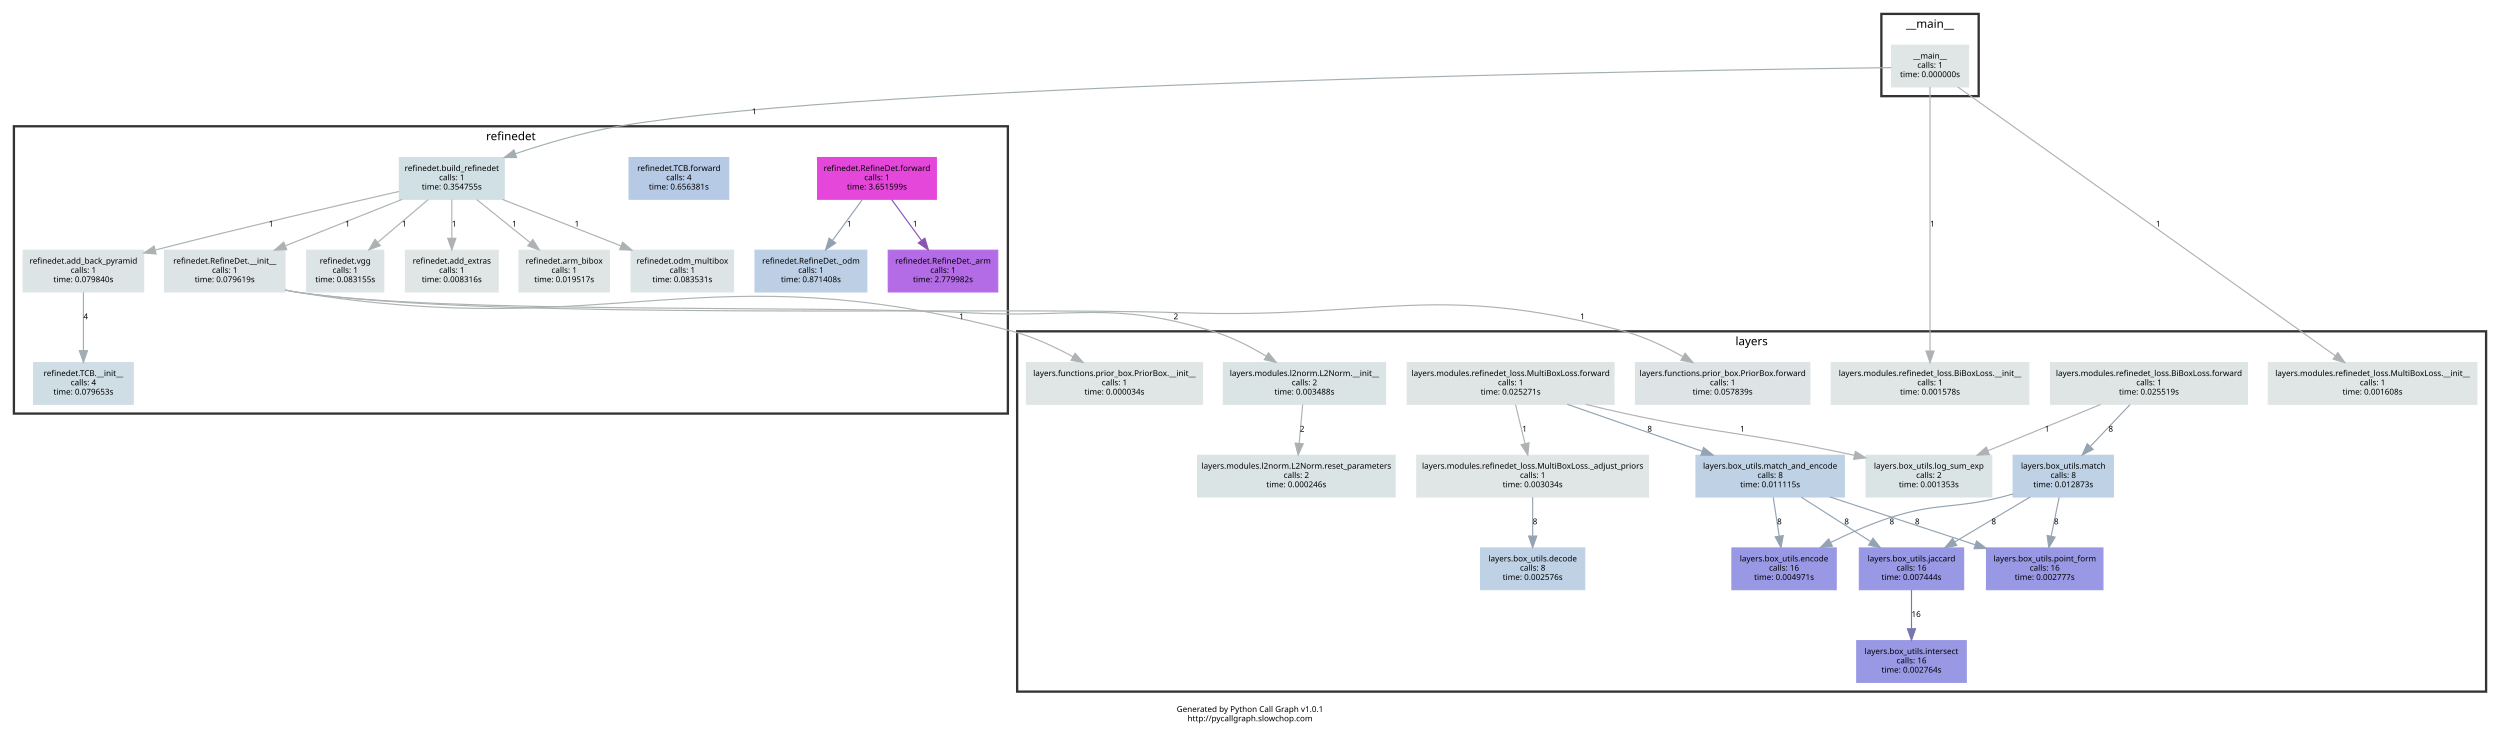
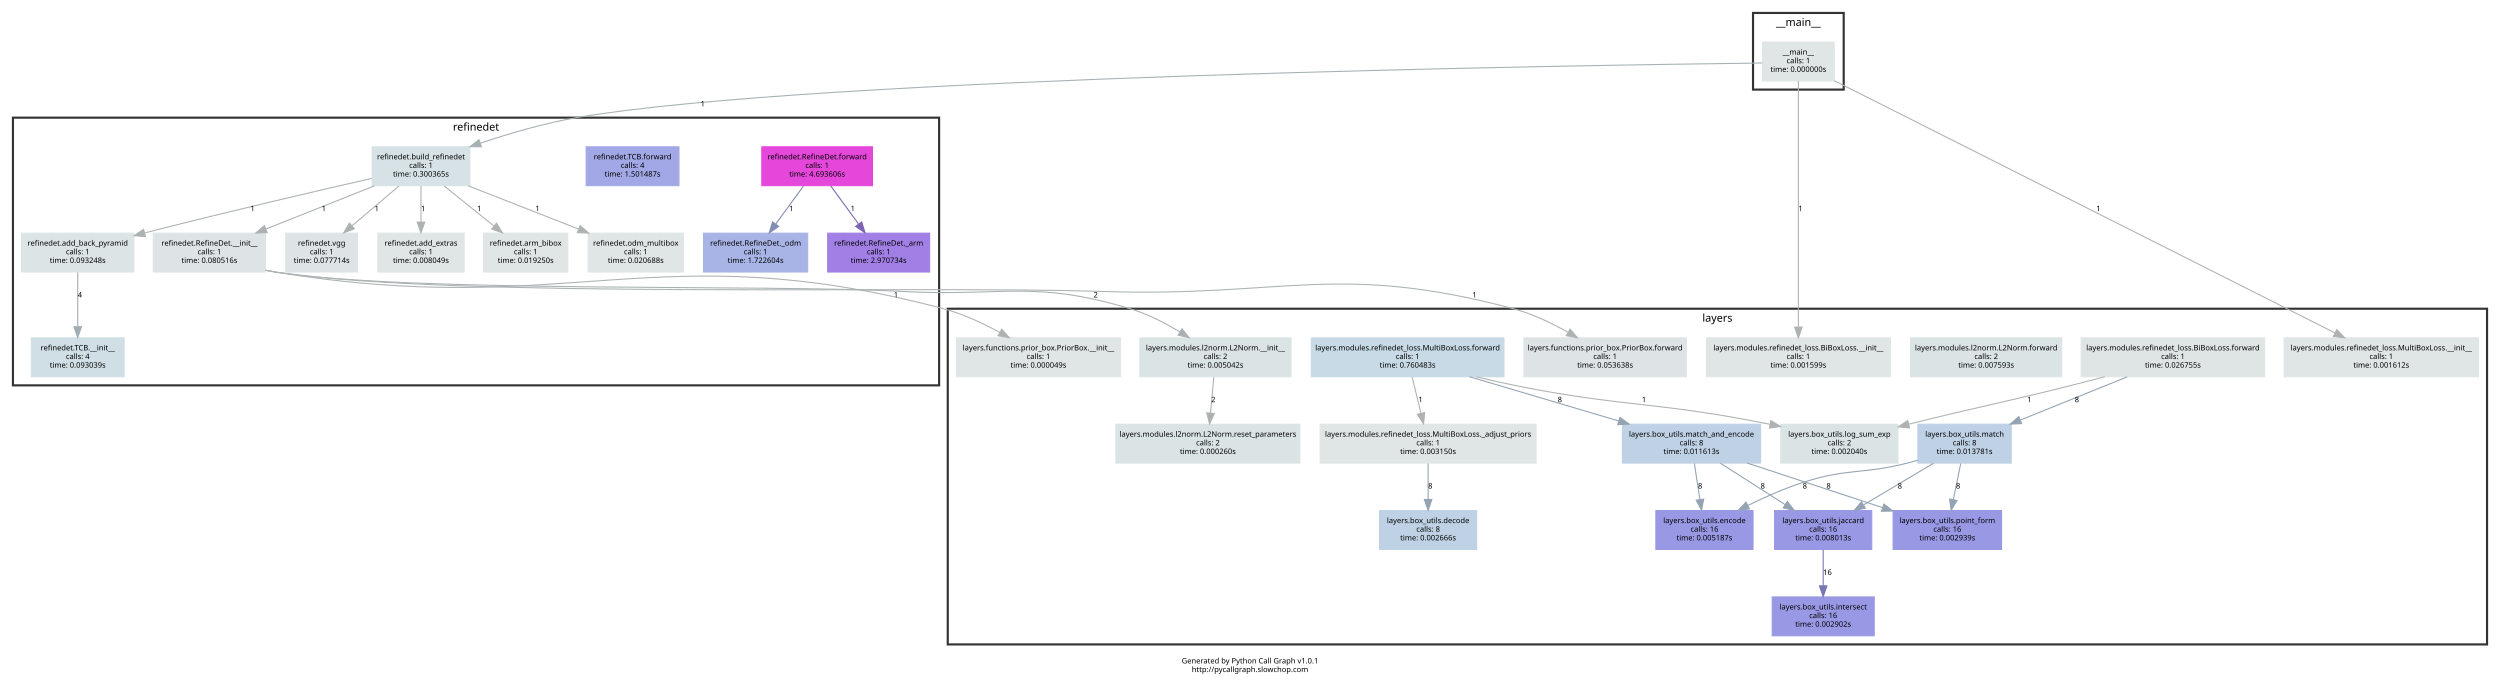
- <svg xmlns="http://www.w3.org/2000/svg" width="2158pt" height="633pt" viewBox="0.00 0.00 2158.00 633.00">
+ <svg xmlns="http://www.w3.org/2000/svg" width="2316pt" height="633pt" viewBox="0.00 0.00 2316.00 633.00">
  <g id="graph0" class="graph" transform="scale(1 1) rotate(0) translate(4 629)">
-     <polygon fill="white" stroke="white" points="-4,5 -4,-629 2155,-629 2155,5 -4,5" />
-     <text text-anchor="middle" x="1075" y="-14.4" font-family="Verdana" font-size="7.00" fill="#000000">Generated by Python Call Graph v1.0.1</text>
-     <text text-anchor="middle" x="1075" y="-6.4" font-family="Verdana" font-size="7.00" fill="#000000">http://pycallgraph.slowchop.com</text>
+     <polygon fill="white" stroke="white" points="-4,5 -4,-629 2313,-629 2313,5 -4,5" />
+     <text text-anchor="middle" x="1154" y="-14.4" font-family="Verdana" font-size="7.00" fill="#000000">Generated by Python Call Graph v1.0.1</text>
+     <text text-anchor="middle" x="1154" y="-6.4" font-family="Verdana" font-size="7.00" fill="#000000">http://pycallgraph.slowchop.com</text>
    <g id="clust1" class="cluster">
-       <polygon fill="none" stroke="#000000" stroke-width="2" stroke-opacity="0.8" points="874,-32 874,-343 2142,-343 2142,-32 874,-32" />
-       <text text-anchor="middle" x="1508" y="-331" font-family="Verdana" font-size="10.00">layers</text>
+       <polygon fill="none" stroke="#000000" stroke-width="2" stroke-opacity="0.8" points="874,-32 874,-343 2300,-343 2300,-32 874,-32" />
+       <text text-anchor="middle" x="1587" y="-331" font-family="Verdana" font-size="10.00">layers</text>
    </g>
    <g id="clust2" class="cluster">
      <polygon fill="none" stroke="#000000" stroke-width="2" stroke-opacity="0.8" points="8,-272 8,-520 866,-520 866,-272 8,-272" />
      <text text-anchor="middle" x="437" y="-508" font-family="Verdana" font-size="10.00">refinedet</text>
    </g>
    <g id="clust3" class="cluster">
      <polygon fill="none" stroke="#000000" stroke-width="2" stroke-opacity="0.8" points="1620,-546 1620,-617 1704,-617 1704,-546 1620,-546" />
      <text text-anchor="middle" x="1662" y="-605" font-family="Verdana" font-size="10.00">__main__</text>
    </g>
    <g id="node1" class="node">
      <polygon fill="#e0e5e5" stroke="#e0e5e5" points="1419,-236 1219,-236 1219,-200 1419,-200 1419,-236" />
      <text text-anchor="middle" x="1319" y="-224.4" font-family="Verdana" font-size="7.00" fill="#000000">layers.modules.refinedet_loss.MultiBoxLoss._adjust_priors</text>
      <text text-anchor="middle" x="1319" y="-216.4" font-family="Verdana" font-size="7.00" fill="#000000">calls: 1</text>
-       <text text-anchor="middle" x="1319" y="-208.4" font-family="Verdana" font-size="7.00" fill="#000000">time: 0.003034s</text>
+       <text text-anchor="middle" x="1319" y="-208.4" font-family="Verdana" font-size="7.00" fill="#000000">time: 0.003150s</text>
    </g>
    <g id="node6" class="node">
      <polygon fill="#bfd2e5" stroke="#bfd2e5" points="1364,-156 1274,-156 1274,-120 1364,-120 1364,-156" />
      <text text-anchor="middle" x="1319" y="-144.4" font-family="Verdana" font-size="7.00" fill="#000000">layers.box_utils.decode</text>
      <text text-anchor="middle" x="1319" y="-136.4" font-family="Verdana" font-size="7.00" fill="#000000">calls: 8</text>
-       <text text-anchor="middle" x="1319" y="-128.4" font-family="Verdana" font-size="7.00" fill="#000000">time: 0.002576s</text>
+       <text text-anchor="middle" x="1319" y="-128.4" font-family="Verdana" font-size="7.00" fill="#000000">time: 0.002666s</text>
    </g>
    <g id="edge5" class="edge">
      <path fill="none" stroke="#94a3b2" d="M1319,-199.689C1319,-189.894 1319,-177.422 1319,-166.335" />
      <polygon fill="#94a3b2" stroke="#94a3b2" points="1322.5,-166.262 1319,-156.262 1315.5,-166.262 1322.5,-166.262" />
      <text text-anchor="middle" x="1321" y="-176.4" font-family="Verdana" font-size="7.00" fill="#000000">8</text>
    </g>
    <g id="node2" class="node">
-       <polygon fill="#9998e5" stroke="#9998e5" points="1581,-156 1491,-156 1491,-120 1581,-120 1581,-156" />
-       <text text-anchor="middle" x="1536" y="-144.4" font-family="Verdana" font-size="7.00" fill="#000000">layers.box_utils.encode</text>
-       <text text-anchor="middle" x="1536" y="-136.4" font-family="Verdana" font-size="7.00" fill="#000000">calls: 16</text>
-       <text text-anchor="middle" x="1536" y="-128.4" font-family="Verdana" font-size="7.00" fill="#000000">time: 0.004971s</text>
+       <polygon fill="#9998e5" stroke="#9998e5" points="1620,-156 1530,-156 1530,-120 1620,-120 1620,-156" />
+       <text text-anchor="middle" x="1575" y="-144.4" font-family="Verdana" font-size="7.00" fill="#000000">layers.box_utils.encode</text>
+       <text text-anchor="middle" x="1575" y="-136.4" font-family="Verdana" font-size="7.00" fill="#000000">calls: 16</text>
+       <text text-anchor="middle" x="1575" y="-128.4" font-family="Verdana" font-size="7.00" fill="#000000">time: 0.005187s</text>
    </g>
    <g id="node3" class="node">
-       <polygon fill="#dbe4e5" stroke="#dbe4e5" points="1715.25,-236 1606.75,-236 1606.75,-200 1715.25,-200 1715.25,-236" />
-       <text text-anchor="middle" x="1661" y="-224.4" font-family="Verdana" font-size="7.00" fill="#000000">layers.box_utils.log_sum_exp</text>
-       <text text-anchor="middle" x="1661" y="-216.4" font-family="Verdana" font-size="7.00" fill="#000000">calls: 2</text>
-       <text text-anchor="middle" x="1661" y="-208.4" font-family="Verdana" font-size="7.00" fill="#000000">time: 0.001353s</text>
+       <polygon fill="#dbe4e5" stroke="#dbe4e5" points="1754.25,-236 1645.75,-236 1645.75,-200 1754.25,-200 1754.25,-236" />
+       <text text-anchor="middle" x="1700" y="-224.4" font-family="Verdana" font-size="7.00" fill="#000000">layers.box_utils.log_sum_exp</text>
+       <text text-anchor="middle" x="1700" y="-216.4" font-family="Verdana" font-size="7.00" fill="#000000">calls: 2</text>
+       <text text-anchor="middle" x="1700" y="-208.4" font-family="Verdana" font-size="7.00" fill="#000000">time: 0.002040s</text>
    </g>
    <g id="node4" class="node">
      <polygon fill="#e0e5e5" stroke="#e0e5e5" points="1034,-316 882,-316 882,-280 1034,-280 1034,-316" />
      <text text-anchor="middle" x="958" y="-304.4" font-family="Verdana" font-size="7.00" fill="#000000">layers.functions.prior_box.PriorBox.__init__</text>
      <text text-anchor="middle" x="958" y="-296.4" font-family="Verdana" font-size="7.00" fill="#000000">calls: 1</text>
-       <text text-anchor="middle" x="958" y="-288.4" font-family="Verdana" font-size="7.00" fill="#000000">time: 0.000034s</text>
+       <text text-anchor="middle" x="958" y="-288.4" font-family="Verdana" font-size="7.00" fill="#000000">time: 0.000049s</text>
    </g>
    <g id="node5" class="node">
      <polygon fill="#dbe4e5" stroke="#dbe4e5" points="1200.25,-236 1029.75,-236 1029.75,-200 1200.25,-200 1200.25,-236" />
      <text text-anchor="middle" x="1115" y="-224.4" font-family="Verdana" font-size="7.00" fill="#000000">layers.modules.l2norm.L2Norm.reset_parameters</text>
      <text text-anchor="middle" x="1115" y="-216.4" font-family="Verdana" font-size="7.00" fill="#000000">calls: 2</text>
-       <text text-anchor="middle" x="1115" y="-208.4" font-family="Verdana" font-size="7.00" fill="#000000">time: 0.000246s</text>
+       <text text-anchor="middle" x="1115" y="-208.4" font-family="Verdana" font-size="7.00" fill="#000000">time: 0.000260s</text>
    </g>
    <g id="node7" class="node">
-       <polygon fill="#9998e5" stroke="#9998e5" points="1693.25,-76 1598.75,-76 1598.75,-40 1693.25,-40 1693.25,-76" />
-       <text text-anchor="middle" x="1646" y="-64.4" font-family="Verdana" font-size="7.00" fill="#000000">layers.box_utils.intersect</text>
-       <text text-anchor="middle" x="1646" y="-56.4" font-family="Verdana" font-size="7.00" fill="#000000">calls: 16</text>
-       <text text-anchor="middle" x="1646" y="-48.4" font-family="Verdana" font-size="7.00" fill="#000000">time: 0.002764s</text>
+       <polygon fill="#9998e5" stroke="#9998e5" points="1732.25,-76 1637.75,-76 1637.75,-40 1732.25,-40 1732.25,-76" />
+       <text text-anchor="middle" x="1685" y="-64.4" font-family="Verdana" font-size="7.00" fill="#000000">layers.box_utils.intersect</text>
+       <text text-anchor="middle" x="1685" y="-56.4" font-family="Verdana" font-size="7.00" fill="#000000">calls: 16</text>
+       <text text-anchor="middle" x="1685" y="-48.4" font-family="Verdana" font-size="7.00" fill="#000000">time: 0.002902s</text>
    </g>
    <g id="node8" class="node">
-       <polygon fill="#dfe5e5" stroke="#dfe5e5" points="1936,-316 1766,-316 1766,-280 1936,-280 1936,-316" />
-       <text text-anchor="middle" x="1851" y="-304.4" font-family="Verdana" font-size="7.00" fill="#000000">layers.modules.refinedet_loss.BiBoxLoss.forward</text>
-       <text text-anchor="middle" x="1851" y="-296.4" font-family="Verdana" font-size="7.00" fill="#000000">calls: 1</text>
-       <text text-anchor="middle" x="1851" y="-288.4" font-family="Verdana" font-size="7.00" fill="#000000">time: 0.025519s</text>
+       <polygon fill="#dfe5e5" stroke="#dfe5e5" points="2094,-316 1924,-316 1924,-280 2094,-280 2094,-316" />
+       <text text-anchor="middle" x="2009" y="-304.4" font-family="Verdana" font-size="7.00" fill="#000000">layers.modules.refinedet_loss.BiBoxLoss.forward</text>
+       <text text-anchor="middle" x="2009" y="-296.4" font-family="Verdana" font-size="7.00" fill="#000000">calls: 1</text>
+       <text text-anchor="middle" x="2009" y="-288.4" font-family="Verdana" font-size="7.00" fill="#000000">time: 0.026755s</text>
    </g>
    <g id="edge9" class="edge">
-       <path fill="none" stroke="#aeb2b2" d="M1809.3,-279.883C1780.72,-268.148 1742.61,-252.504 1712.19,-240.013" />
-       <polygon fill="#aeb2b2" stroke="#aeb2b2" points="1713.18,-236.637 1702.6,-236.078 1710.52,-243.113 1713.18,-236.637" />
-       <text text-anchor="middle" x="1763" y="-256.4" font-family="Verdana" font-size="7.00" fill="#000000">1</text>
+       <path fill="none" stroke="#aeb2b2" d="M1945.85,-279.966C1935.55,-277.256 1924.99,-274.518 1915,-272 1851.11,-255.89 1832.55,-253.091 1764.4,-236.063" />
+       <polygon fill="#aeb2b2" stroke="#aeb2b2" points="1764.99,-232.604 1754.44,-233.563 1763.29,-239.393 1764.99,-232.604" />
+       <text text-anchor="middle" x="1876" y="-256.4" font-family="Verdana" font-size="7.00" fill="#000000">1</text>
+     </g>
+     <g id="node11" class="node">
+       <polygon fill="#bed1e5" stroke="#bed1e5" points="1859.25,-236 1772.75,-236 1772.75,-200 1859.25,-200 1859.25,-236" />
+       <text text-anchor="middle" x="1816" y="-224.4" font-family="Verdana" font-size="7.00" fill="#000000">layers.box_utils.match</text>
+       <text text-anchor="middle" x="1816" y="-216.4" font-family="Verdana" font-size="7.00" fill="#000000">calls: 8</text>
+       <text text-anchor="middle" x="1816" y="-208.4" font-family="Verdana" font-size="7.00" fill="#000000">time: 0.013781s</text>
+     </g>
+     <g id="edge10" class="edge">
+       <path fill="none" stroke="#94a3b2" d="M1966.65,-279.883C1937.48,-268.097 1898.57,-252.369 1867.59,-239.851" />
+       <polygon fill="#94a3b2" stroke="#94a3b2" points="1868.84,-236.58 1858.26,-236.078 1866.22,-243.07 1868.84,-236.58" />
+       <text text-anchor="middle" x="1920" y="-256.4" font-family="Verdana" font-size="7.00" fill="#000000">8</text>
    </g>
    <g id="node9" class="node">
-       <polygon fill="#bed1e5" stroke="#bed1e5" points="1820.25,-236 1733.75,-236 1733.75,-200 1820.25,-200 1820.25,-236" />
-       <text text-anchor="middle" x="1777" y="-224.4" font-family="Verdana" font-size="7.00" fill="#000000">layers.box_utils.match</text>
-       <text text-anchor="middle" x="1777" y="-216.4" font-family="Verdana" font-size="7.00" fill="#000000">calls: 8</text>
-       <text text-anchor="middle" x="1777" y="-208.4" font-family="Verdana" font-size="7.00" fill="#000000">time: 0.012873s</text>
-     </g>
-     <g id="edge10" class="edge">
-       <path fill="none" stroke="#94a3b2" d="M1834.58,-279.689C1824.52,-269.086 1811.48,-255.346 1800.36,-243.622" />
-       <polygon fill="#94a3b2" stroke="#94a3b2" points="1802.8,-241.108 1793.38,-236.262 1797.72,-245.926 1802.8,-241.108" />
-       <text text-anchor="middle" x="1818" y="-256.4" font-family="Verdana" font-size="7.00" fill="#000000">8</text>
+       <polygon fill="#dbe4e5" stroke="#dbe4e5" points="1906,-316 1766,-316 1766,-280 1906,-280 1906,-316" />
+       <text text-anchor="middle" x="1836" y="-304.4" font-family="Verdana" font-size="7.00" fill="#000000">layers.modules.l2norm.L2Norm.forward</text>
+       <text text-anchor="middle" x="1836" y="-296.4" font-family="Verdana" font-size="7.00" fill="#000000">calls: 2</text>
+       <text text-anchor="middle" x="1836" y="-288.4" font-family="Verdana" font-size="7.00" fill="#000000">time: 0.007593s</text>
+     </g>
+     <g id="node10" class="node">
+       <polygon fill="#9998e5" stroke="#9998e5" points="1850.25,-156 1749.75,-156 1749.75,-120 1850.25,-120 1850.25,-156" />
+       <text text-anchor="middle" x="1800" y="-144.4" font-family="Verdana" font-size="7.00" fill="#000000">layers.box_utils.point_form</text>
+       <text text-anchor="middle" x="1800" y="-136.4" font-family="Verdana" font-size="7.00" fill="#000000">calls: 16</text>
+       <text text-anchor="middle" x="1800" y="-128.4" font-family="Verdana" font-size="7.00" fill="#000000">time: 0.002939s</text>
    </g>
    <g id="edge14" class="edge">
-       <path fill="none" stroke="#94a3b2" d="M1733.74,-202.632C1730.46,-201.693 1727.19,-200.803 1724,-200 1681.48,-189.282 1668.72,-195.478 1627,-182 1609.93,-176.484 1591.91,-168.475 1576.45,-160.86" />
-       <polygon fill="#94a3b2" stroke="#94a3b2" points="1577.69,-157.567 1567.19,-156.195 1574.54,-163.819 1577.69,-157.567" />
-       <text text-anchor="middle" x="1629" y="-176.4" font-family="Verdana" font-size="7.00" fill="#000000">8</text>
-     </g>
-     <g id="node10" class="node">
-       <polygon fill="#9998e5" stroke="#9998e5" points="1811.25,-156 1710.75,-156 1710.75,-120 1811.25,-120 1811.25,-156" />
-       <text text-anchor="middle" x="1761" y="-144.4" font-family="Verdana" font-size="7.00" fill="#000000">layers.box_utils.point_form</text>
-       <text text-anchor="middle" x="1761" y="-136.4" font-family="Verdana" font-size="7.00" fill="#000000">calls: 16</text>
-       <text text-anchor="middle" x="1761" y="-128.4" font-family="Verdana" font-size="7.00" fill="#000000">time: 0.002777s</text>
+       <path fill="none" stroke="#94a3b2" d="M1772.74,-202.632C1769.46,-201.693 1766.19,-200.803 1763,-200 1720.48,-189.282 1707.72,-195.478 1666,-182 1648.93,-176.484 1630.91,-168.475 1615.45,-160.86" />
+       <polygon fill="#94a3b2" stroke="#94a3b2" points="1616.69,-157.567 1606.19,-156.195 1613.54,-163.819 1616.69,-157.567" />
+       <text text-anchor="middle" x="1668" y="-176.4" font-family="Verdana" font-size="7.00" fill="#000000">8</text>
    </g>
    <g id="edge15" class="edge">
-       <path fill="none" stroke="#94a3b2" d="M1773.45,-199.689C1771.44,-189.894 1768.88,-177.422 1766.61,-166.335" />
-       <polygon fill="#94a3b2" stroke="#94a3b2" points="1769.98,-165.355 1764.54,-156.262 1763.12,-166.762 1769.98,-165.355" />
-       <text text-anchor="middle" x="1771" y="-176.4" font-family="Verdana" font-size="7.00" fill="#000000">8</text>
-     </g>
-     <g id="node17" class="node">
-       <polygon fill="#9998e5" stroke="#9998e5" points="1691,-156 1601,-156 1601,-120 1691,-120 1691,-156" />
-       <text text-anchor="middle" x="1646" y="-144.4" font-family="Verdana" font-size="7.00" fill="#000000">layers.box_utils.jaccard</text>
-       <text text-anchor="middle" x="1646" y="-136.4" font-family="Verdana" font-size="7.00" fill="#000000">calls: 16</text>
-       <text text-anchor="middle" x="1646" y="-128.4" font-family="Verdana" font-size="7.00" fill="#000000">time: 0.007444s</text>
+       <path fill="none" stroke="#94a3b2" d="M1812.45,-199.689C1810.44,-189.894 1807.88,-177.422 1805.61,-166.335" />
+       <polygon fill="#94a3b2" stroke="#94a3b2" points="1808.98,-165.355 1803.54,-156.262 1802.12,-166.762 1808.98,-165.355" />
+       <text text-anchor="middle" x="1810" y="-176.4" font-family="Verdana" font-size="7.00" fill="#000000">8</text>
+     </g>
+     <g id="node18" class="node">
+       <polygon fill="#9998e5" stroke="#9998e5" points="1730,-156 1640,-156 1640,-120 1730,-120 1730,-156" />
+       <text text-anchor="middle" x="1685" y="-144.4" font-family="Verdana" font-size="7.00" fill="#000000">layers.box_utils.jaccard</text>
+       <text text-anchor="middle" x="1685" y="-136.4" font-family="Verdana" font-size="7.00" fill="#000000">calls: 16</text>
+       <text text-anchor="middle" x="1685" y="-128.4" font-family="Verdana" font-size="7.00" fill="#000000">time: 0.008013s</text>
    </g>
    <g id="edge16" class="edge">
-       <path fill="none" stroke="#94a3b2" d="M1748.25,-199.883C1729.23,-188.554 1704.08,-173.583 1683.49,-161.322" />
-       <polygon fill="#94a3b2" stroke="#94a3b2" points="1685.06,-158.186 1674.68,-156.078 1681.48,-164.201 1685.06,-158.186" />
-       <text text-anchor="middle" x="1717" y="-176.4" font-family="Verdana" font-size="7.00" fill="#000000">8</text>
-     </g>
-     <g id="node11" class="node">
+       <path fill="none" stroke="#94a3b2" d="M1787.25,-199.883C1768.23,-188.554 1743.08,-173.583 1722.49,-161.322" />
+       <polygon fill="#94a3b2" stroke="#94a3b2" points="1724.06,-158.186 1713.68,-156.078 1720.48,-164.201 1724.06,-158.186" />
+       <text text-anchor="middle" x="1756" y="-176.4" font-family="Verdana" font-size="7.00" fill="#000000">8</text>
+     </g>
+     <g id="node12" class="node">
      <polygon fill="#e0e5e5" stroke="#e0e5e5" points="1747.25,-316 1576.75,-316 1576.75,-280 1747.25,-280 1747.25,-316" />
      <text text-anchor="middle" x="1662" y="-304.4" font-family="Verdana" font-size="7.00" fill="#000000">layers.modules.refinedet_loss.BiBoxLoss.__init__</text>
      <text text-anchor="middle" x="1662" y="-296.4" font-family="Verdana" font-size="7.00" fill="#000000">calls: 1</text>
-       <text text-anchor="middle" x="1662" y="-288.4" font-family="Verdana" font-size="7.00" fill="#000000">time: 0.001578s</text>
-     </g>
-     <g id="node12" class="node">
-       <polygon fill="#e0e5e5" stroke="#e0e5e5" points="2134,-316 1954,-316 1954,-280 2134,-280 2134,-316" />
-       <text text-anchor="middle" x="2044" y="-304.4" font-family="Verdana" font-size="7.00" fill="#000000">layers.modules.refinedet_loss.MultiBoxLoss.__init__</text>
-       <text text-anchor="middle" x="2044" y="-296.4" font-family="Verdana" font-size="7.00" fill="#000000">calls: 1</text>
-       <text text-anchor="middle" x="2044" y="-288.4" font-family="Verdana" font-size="7.00" fill="#000000">time: 0.001608s</text>
+       <text text-anchor="middle" x="1662" y="-288.4" font-family="Verdana" font-size="7.00" fill="#000000">time: 0.001599s</text>
    </g>
    <g id="node13" class="node">
-       <polygon fill="#dfe5e5" stroke="#dfe5e5" points="1389.25,-316 1210.75,-316 1210.75,-280 1389.25,-280 1389.25,-316" />
+       <polygon fill="#e0e5e5" stroke="#e0e5e5" points="2292,-316 2112,-316 2112,-280 2292,-280 2292,-316" />
+       <text text-anchor="middle" x="2202" y="-304.4" font-family="Verdana" font-size="7.00" fill="#000000">layers.modules.refinedet_loss.MultiBoxLoss.__init__</text>
+       <text text-anchor="middle" x="2202" y="-296.4" font-family="Verdana" font-size="7.00" fill="#000000">calls: 1</text>
+       <text text-anchor="middle" x="2202" y="-288.4" font-family="Verdana" font-size="7.00" fill="#000000">time: 0.001612s</text>
+     </g>
+     <g id="node14" class="node">
+       <polygon fill="#c7dae5" stroke="#c7dae5" points="1389.25,-316 1210.75,-316 1210.75,-280 1389.25,-280 1389.25,-316" />
      <text text-anchor="middle" x="1300" y="-304.4" font-family="Verdana" font-size="7.00" fill="#000000">layers.modules.refinedet_loss.MultiBoxLoss.forward</text>
      <text text-anchor="middle" x="1300" y="-296.4" font-family="Verdana" font-size="7.00" fill="#000000">calls: 1</text>
-       <text text-anchor="middle" x="1300" y="-288.4" font-family="Verdana" font-size="7.00" fill="#000000">time: 0.025271s</text>
+       <text text-anchor="middle" x="1300" y="-288.4" font-family="Verdana" font-size="7.00" fill="#000000">time: 0.760483s</text>
    </g>
    <g id="edge11" class="edge">
      <path fill="none" stroke="#aeb2b2" d="M1304.22,-279.689C1306.63,-269.793 1309.7,-257.164 1312.42,-245.993" />
      <polygon fill="#aeb2b2" stroke="#aeb2b2" points="1315.83,-246.807 1314.8,-236.262 1309.03,-245.15 1315.83,-246.807" />
      <text text-anchor="middle" x="1312" y="-256.4" font-family="Verdana" font-size="7.00" fill="#000000">1</text>
    </g>
-     <g id="node16" class="node">
-       <polygon fill="#bed1e5" stroke="#bed1e5" points="1588,-236 1460,-236 1460,-200 1588,-200 1588,-236" />
-       <text text-anchor="middle" x="1524" y="-224.4" font-family="Verdana" font-size="7.00" fill="#000000">layers.box_utils.match_and_encode</text>
-       <text text-anchor="middle" x="1524" y="-216.4" font-family="Verdana" font-size="7.00" fill="#000000">calls: 8</text>
-       <text text-anchor="middle" x="1524" y="-208.4" font-family="Verdana" font-size="7.00" fill="#000000">time: 0.011115s</text>
+     <g id="node17" class="node">
+       <polygon fill="#bed1e5" stroke="#bed1e5" points="1627,-236 1499,-236 1499,-200 1627,-200 1627,-236" />
+       <text text-anchor="middle" x="1563" y="-224.4" font-family="Verdana" font-size="7.00" fill="#000000">layers.box_utils.match_and_encode</text>
+       <text text-anchor="middle" x="1563" y="-216.4" font-family="Verdana" font-size="7.00" fill="#000000">calls: 8</text>
+       <text text-anchor="middle" x="1563" y="-208.4" font-family="Verdana" font-size="7.00" fill="#000000">time: 0.011613s</text>
    </g>
    <g id="edge12" class="edge">
-       <path fill="none" stroke="#94a3b2" d="M1348.88,-279.979C1383.15,-268.046 1429.13,-252.037 1465.37,-239.416" />
-       <polygon fill="#94a3b2" stroke="#94a3b2" points="1466.54,-242.713 1474.84,-236.119 1464.24,-236.103 1466.54,-242.713" />
-       <text text-anchor="middle" x="1420" y="-256.4" font-family="Verdana" font-size="7.00" fill="#000000">8</text>
+       <path fill="none" stroke="#94a3b2" d="M1357.39,-279.979C1398.06,-267.919 1452.76,-251.696 1495.51,-239.015" />
+       <polygon fill="#94a3b2" stroke="#94a3b2" points="1496.69,-242.318 1505.28,-236.119 1494.69,-235.607 1496.69,-242.318" />
+       <text text-anchor="middle" x="1441" y="-256.4" font-family="Verdana" font-size="7.00" fill="#000000">8</text>
    </g>
    <g id="edge13" class="edge">
-       <path fill="none" stroke="#aeb2b2" d="M1364.82,-279.965C1376.18,-277.17 1387.91,-274.405 1399,-272 1483.34,-253.706 1507.99,-255.35 1596.65,-235.969" />
-       <polygon fill="#aeb2b2" stroke="#aeb2b2" points="1597.6,-239.344 1606.61,-233.765 1596.08,-232.51 1597.6,-239.344" />
-       <text text-anchor="middle" x="1500" y="-256.4" font-family="Verdana" font-size="7.00" fill="#000000">1</text>
-     </g>
-     <g id="node14" class="node">
+       <path fill="none" stroke="#aeb2b2" d="M1363.7,-279.951C1375.4,-277.096 1387.53,-274.314 1399,-272 1500.38,-251.55 1529.97,-257.335 1635.83,-235.891" />
+       <polygon fill="#aeb2b2" stroke="#aeb2b2" points="1636.54,-239.319 1645.63,-233.874 1635.13,-232.463 1636.54,-239.319" />
+       <text text-anchor="middle" x="1519" y="-256.4" font-family="Verdana" font-size="7.00" fill="#000000">1</text>
+     </g>
+     <g id="node15" class="node">
      <polygon fill="#dbe4e5" stroke="#dbe4e5" points="1192,-316 1052,-316 1052,-280 1192,-280 1192,-316" />
      <text text-anchor="middle" x="1122" y="-304.4" font-family="Verdana" font-size="7.00" fill="#000000">layers.modules.l2norm.L2Norm.__init__</text>
      <text text-anchor="middle" x="1122" y="-296.4" font-family="Verdana" font-size="7.00" fill="#000000">calls: 2</text>
-       <text text-anchor="middle" x="1122" y="-288.4" font-family="Verdana" font-size="7.00" fill="#000000">time: 0.003488s</text>
+       <text text-anchor="middle" x="1122" y="-288.4" font-family="Verdana" font-size="7.00" fill="#000000">time: 0.005042s</text>
    </g>
    <g id="edge1" class="edge">
      <path fill="none" stroke="#abb1b2" d="M1120.45,-279.689C1119.57,-269.894 1118.45,-257.422 1117.45,-246.335" />
      <polygon fill="#abb1b2" stroke="#abb1b2" points="1120.93,-245.909 1116.55,-236.262 1113.96,-246.535 1120.93,-245.909" />
      <text text-anchor="middle" x="1120" y="-256.4" font-family="Verdana" font-size="7.00" fill="#000000">2</text>
    </g>
-     <g id="node15" class="node">
+     <g id="node16" class="node">
      <polygon fill="#dee4e5" stroke="#dee4e5" points="1558.25,-316 1407.75,-316 1407.75,-280 1558.25,-280 1558.25,-316" />
      <text text-anchor="middle" x="1483" y="-304.4" font-family="Verdana" font-size="7.00" fill="#000000">layers.functions.prior_box.PriorBox.forward</text>
      <text text-anchor="middle" x="1483" y="-296.4" font-family="Verdana" font-size="7.00" fill="#000000">calls: 1</text>
-       <text text-anchor="middle" x="1483" y="-288.4" font-family="Verdana" font-size="7.00" fill="#000000">time: 0.057839s</text>
+       <text text-anchor="middle" x="1483" y="-288.4" font-family="Verdana" font-size="7.00" fill="#000000">time: 0.053638s</text>
    </g>
    <g id="edge20" class="edge">
-       <path fill="none" stroke="#94a3b2" d="M1526.66,-199.689C1528.17,-189.894 1530.09,-177.422 1531.79,-166.335" />
-       <polygon fill="#94a3b2" stroke="#94a3b2" points="1535.28,-166.678 1533.34,-156.262 1528.36,-165.614 1535.28,-166.678" />
-       <text text-anchor="middle" x="1532" y="-176.4" font-family="Verdana" font-size="7.00" fill="#000000">8</text>
+       <path fill="none" stroke="#94a3b2" d="M1565.66,-199.689C1567.17,-189.894 1569.09,-177.422 1570.79,-166.335" />
+       <polygon fill="#94a3b2" stroke="#94a3b2" points="1574.28,-166.678 1572.34,-156.262 1567.36,-165.614 1574.28,-166.678" />
+       <text text-anchor="middle" x="1571" y="-176.4" font-family="Verdana" font-size="7.00" fill="#000000">8</text>
    </g>
    <g id="edge21" class="edge">
-       <path fill="none" stroke="#94a3b2" d="M1575.72,-199.979C1612.63,-187.83 1662.38,-171.456 1701.04,-158.734" />
-       <polygon fill="#94a3b2" stroke="#94a3b2" points="1702.21,-162.034 1710.61,-155.583 1700.02,-155.385 1702.21,-162.034" />
-       <text text-anchor="middle" x="1651" y="-176.4" font-family="Verdana" font-size="7.00" fill="#000000">8</text>
+       <path fill="none" stroke="#94a3b2" d="M1614.72,-199.979C1651.63,-187.83 1701.38,-171.456 1740.04,-158.734" />
+       <polygon fill="#94a3b2" stroke="#94a3b2" points="1741.21,-162.034 1749.61,-155.583 1739.02,-155.385 1741.21,-162.034" />
+       <text text-anchor="middle" x="1690" y="-176.4" font-family="Verdana" font-size="7.00" fill="#000000">8</text>
    </g>
    <g id="edge22" class="edge">
-       <path fill="none" stroke="#94a3b2" d="M1550.77,-199.883C1568.41,-188.605 1591.7,-173.717 1610.83,-161.487" />
-       <polygon fill="#94a3b2" stroke="#94a3b2" points="1612.75,-164.413 1619.29,-156.078 1608.98,-158.515 1612.75,-164.413" />
-       <text text-anchor="middle" x="1590" y="-176.4" font-family="Verdana" font-size="7.00" fill="#000000">8</text>
+       <path fill="none" stroke="#94a3b2" d="M1589.77,-199.883C1607.41,-188.605 1630.7,-173.717 1649.83,-161.487" />
+       <polygon fill="#94a3b2" stroke="#94a3b2" points="1651.75,-164.413 1658.29,-156.078 1647.98,-158.515 1651.75,-164.413" />
+       <text text-anchor="middle" x="1629" y="-176.4" font-family="Verdana" font-size="7.00" fill="#000000">8</text>
    </g>
    <g id="edge29" class="edge">
-       <path fill="none" stroke="#7776b2" d="M1646,-119.689C1646,-109.894 1646,-97.422 1646,-86.335" />
-       <polygon fill="#7776b2" stroke="#7776b2" points="1649.5,-86.262 1646,-76.262 1642.5,-86.262 1649.5,-86.262" />
-       <text text-anchor="middle" x="1650" y="-96.4" font-family="Verdana" font-size="7.00" fill="#000000">16</text>
-     </g>
-     <g id="node18" class="node">
-       <polygon fill="#dde4e5" stroke="#dde4e5" points="242,-413 138,-413 138,-377 242,-377 242,-413" />
+       <path fill="none" stroke="#7776b2" d="M1685,-119.689C1685,-109.894 1685,-97.422 1685,-86.335" />
+       <polygon fill="#7776b2" stroke="#7776b2" points="1688.5,-86.262 1685,-76.262 1681.5,-86.262 1688.5,-86.262" />
+       <text text-anchor="middle" x="1689" y="-96.4" font-family="Verdana" font-size="7.00" fill="#000000">16</text>
+     </g>
+     <g id="node19" class="node">
+       <polygon fill="#dee4e5" stroke="#dee4e5" points="242,-413 138,-413 138,-377 242,-377 242,-413" />
      <text text-anchor="middle" x="190" y="-401.4" font-family="Verdana" font-size="7.00" fill="#000000">refinedet.RefineDet.__init__</text>
      <text text-anchor="middle" x="190" y="-393.4" font-family="Verdana" font-size="7.00" fill="#000000">calls: 1</text>
-       <text text-anchor="middle" x="190" y="-385.4" font-family="Verdana" font-size="7.00" fill="#000000">time: 0.079619s</text>
+       <text text-anchor="middle" x="190" y="-385.4" font-family="Verdana" font-size="7.00" fill="#000000">time: 0.080516s</text>
    </g>
    <g id="edge6" class="edge">
      <path fill="none" stroke="#aeb2b2" d="M242.077,-378.686C245.082,-378.053 248.071,-377.483 251,-377 522.859,-332.198 603.682,-413.635 870,-343 888.08,-338.205 906.794,-329.461 922.292,-321.024" />
      <polygon fill="#aeb2b2" stroke="#aeb2b2" points="924.012,-324.072 931.016,-316.124 920.584,-317.969 924.012,-324.072" />
      <text text-anchor="middle" x="826" y="-353.4" font-family="Verdana" font-size="7.00" fill="#000000">1</text>
    </g>
    <g id="edge7" class="edge">
      <path fill="none" stroke="#aab1b2" d="M242.063,-378.602C245.072,-377.99 248.066,-377.448 251,-377 378.696,-357.52 703.011,-365.885 832,-359 925.913,-353.987 952.932,-370.067 1043,-343 1059.03,-338.182 1075.42,-329.743 1089.08,-321.535" />
      <polygon fill="#aab1b2" stroke="#aab1b2" points="1090.99,-324.469 1097.63,-316.216 1087.29,-318.525 1090.99,-324.469" />
      <text text-anchor="middle" x="1011" y="-353.4" font-family="Verdana" font-size="7.00" fill="#000000">2</text>
    </g>
    <g id="edge8" class="edge">
-       <path fill="none" stroke="#acb1b2" d="M242.059,-378.576C245.069,-377.97 248.064,-377.437 251,-377 419.417,-351.952 846.822,-364.572 1017,-359 1186.39,-353.453 1234.21,-386.541 1398,-343 1415.55,-338.334 1433.62,-329.63 1448.55,-321.187" />
-       <polygon fill="#acb1b2" stroke="#acb1b2" points="1450.55,-324.073 1457.41,-316.003 1447.01,-318.031 1450.55,-324.073" />
+       <path fill="none" stroke="#adb2b2" d="M242.059,-378.576C245.069,-377.97 248.064,-377.437 251,-377 419.417,-351.952 846.822,-364.572 1017,-359 1186.39,-353.453 1234.21,-386.541 1398,-343 1415.55,-338.334 1433.62,-329.63 1448.55,-321.187" />
+       <polygon fill="#adb2b2" stroke="#adb2b2" points="1450.55,-324.073 1457.41,-316.003 1447.01,-318.031 1450.55,-324.073" />
      <text text-anchor="middle" x="1362" y="-353.4" font-family="Verdana" font-size="7.00" fill="#000000">1</text>
    </g>
-     <g id="node19" class="node">
-       <polygon fill="#dde4e5" stroke="#dde4e5" points="327.25,-413 260.75,-413 260.75,-377 327.25,-377 327.25,-413" />
+     <g id="node20" class="node">
+       <polygon fill="#dee4e5" stroke="#dee4e5" points="327.25,-413 260.75,-413 260.75,-377 327.25,-377 327.25,-413" />
      <text text-anchor="middle" x="294" y="-401.4" font-family="Verdana" font-size="7.00" fill="#000000">refinedet.vgg</text>
      <text text-anchor="middle" x="294" y="-393.4" font-family="Verdana" font-size="7.00" fill="#000000">calls: 1</text>
-       <text text-anchor="middle" x="294" y="-385.4" font-family="Verdana" font-size="7.00" fill="#000000">time: 0.083155s</text>
-     </g>
-     <g id="node20" class="node">
-       <polygon fill="#dfe5e5" stroke="#dfe5e5" points="522,-413 444,-413 444,-377 522,-377 522,-413" />
+       <text text-anchor="middle" x="294" y="-385.4" font-family="Verdana" font-size="7.00" fill="#000000">time: 0.077714s</text>
+     </g>
+     <g id="node21" class="node">
+       <polygon fill="#e0e5e5" stroke="#e0e5e5" points="522,-413 444,-413 444,-377 522,-377 522,-413" />
      <text text-anchor="middle" x="483" y="-401.4" font-family="Verdana" font-size="7.00" fill="#000000">refinedet.arm_bibox</text>
      <text text-anchor="middle" x="483" y="-393.4" font-family="Verdana" font-size="7.00" fill="#000000">calls: 1</text>
-       <text text-anchor="middle" x="483" y="-385.4" font-family="Verdana" font-size="7.00" fill="#000000">time: 0.019517s</text>
-     </g>
-     <g id="node21" class="node">
-       <polygon fill="#bccfe5" stroke="#bccfe5" points="744.25,-413 647.75,-413 647.75,-377 744.25,-377 744.25,-413" />
+       <text text-anchor="middle" x="483" y="-385.4" font-family="Verdana" font-size="7.00" fill="#000000">time: 0.019250s</text>
+     </g>
+     <g id="node22" class="node">
+       <polygon fill="#a8b4e5" stroke="#a8b4e5" points="744.25,-413 647.75,-413 647.75,-377 744.25,-377 744.25,-413" />
      <text text-anchor="middle" x="696" y="-401.4" font-family="Verdana" font-size="7.00" fill="#000000">refinedet.RefineDet._odm</text>
      <text text-anchor="middle" x="696" y="-393.4" font-family="Verdana" font-size="7.00" fill="#000000">calls: 1</text>
-       <text text-anchor="middle" x="696" y="-385.4" font-family="Verdana" font-size="7.00" fill="#000000">time: 0.871408s</text>
-     </g>
-     <g id="node22" class="node">
+       <text text-anchor="middle" x="696" y="-385.4" font-family="Verdana" font-size="7.00" fill="#000000">time: 1.722604s</text>
+     </g>
+     <g id="node23" class="node">
      <polygon fill="#e547db" stroke="#e547db" points="804.25,-493 701.75,-493 701.75,-457 804.25,-457 804.25,-493" />
      <text text-anchor="middle" x="753" y="-481.4" font-family="Verdana" font-size="7.00" fill="#000000">refinedet.RefineDet.forward</text>
      <text text-anchor="middle" x="753" y="-473.4" font-family="Verdana" font-size="7.00" fill="#000000">calls: 1</text>
-       <text text-anchor="middle" x="753" y="-465.4" font-family="Verdana" font-size="7.00" fill="#000000">time: 3.651599s</text>
+       <text text-anchor="middle" x="753" y="-465.4" font-family="Verdana" font-size="7.00" fill="#000000">time: 4.693606s</text>
    </g>
    <g id="edge2" class="edge">
-       <path fill="none" stroke="#92a1b2" d="M740.35,-456.689C732.823,-446.389 723.133,-433.129 714.731,-421.632" />
-       <polygon fill="#92a1b2" stroke="#92a1b2" points="717.341,-419.271 708.615,-413.262 711.689,-423.401 717.341,-419.271" />
+       <path fill="none" stroke="#838cb2" d="M740.35,-456.689C732.823,-446.389 723.133,-433.129 714.731,-421.632" />
+       <polygon fill="#838cb2" stroke="#838cb2" points="717.341,-419.271 708.615,-413.262 711.689,-423.401 717.341,-419.271" />
      <text text-anchor="middle" x="729" y="-433.4" font-family="Verdana" font-size="7.00" fill="#000000">1</text>
    </g>
-     <g id="node24" class="node">
-       <polygon fill="#b36ce5" stroke="#b36ce5" points="857.25,-413 762.75,-413 762.75,-377 857.25,-377 857.25,-413" />
+     <g id="node25" class="node">
+       <polygon fill="#a17fe5" stroke="#a17fe5" points="857.25,-413 762.75,-413 762.75,-377 857.25,-377 857.25,-413" />
      <text text-anchor="middle" x="810" y="-401.4" font-family="Verdana" font-size="7.00" fill="#000000">refinedet.RefineDet._arm</text>
      <text text-anchor="middle" x="810" y="-393.4" font-family="Verdana" font-size="7.00" fill="#000000">calls: 1</text>
-       <text text-anchor="middle" x="810" y="-385.4" font-family="Verdana" font-size="7.00" fill="#000000">time: 2.779982s</text>
+       <text text-anchor="middle" x="810" y="-385.4" font-family="Verdana" font-size="7.00" fill="#000000">time: 2.970734s</text>
    </g>
    <g id="edge3" class="edge">
-       <path fill="none" stroke="#8b54b2" d="M765.65,-456.689C773.177,-446.389 782.867,-433.129 791.269,-421.632" />
-       <polygon fill="#8b54b2" stroke="#8b54b2" points="794.311,-423.401 797.385,-413.262 788.659,-419.271 794.311,-423.401" />
+       <path fill="none" stroke="#7d63b2" d="M765.65,-456.689C773.177,-446.389 782.867,-433.129 791.269,-421.632" />
+       <polygon fill="#7d63b2" stroke="#7d63b2" points="794.311,-423.401 797.385,-413.262 788.659,-419.271 794.311,-423.401" />
      <text text-anchor="middle" x="786" y="-433.4" font-family="Verdana" font-size="7.00" fill="#000000">1</text>
    </g>
-     <g id="node23" class="node">
+     <g id="node24" class="node">
      <polygon fill="#dde4e5" stroke="#dde4e5" points="120,-413 16,-413 16,-377 120,-377 120,-413" />
      <text text-anchor="middle" x="68" y="-401.4" font-family="Verdana" font-size="7.00" fill="#000000">refinedet.add_back_pyramid</text>
      <text text-anchor="middle" x="68" y="-393.4" font-family="Verdana" font-size="7.00" fill="#000000">calls: 1</text>
-       <text text-anchor="middle" x="68" y="-385.4" font-family="Verdana" font-size="7.00" fill="#000000">time: 0.079840s</text>
-     </g>
-     <g id="node25" class="node">
-       <polygon fill="#cfdee5" stroke="#cfdee5" points="111,-316 25,-316 25,-280 111,-280 111,-316" />
+       <text text-anchor="middle" x="68" y="-385.4" font-family="Verdana" font-size="7.00" fill="#000000">time: 0.093248s</text>
+     </g>
+     <g id="node26" class="node">
+       <polygon fill="#cfdfe5" stroke="#cfdfe5" points="111,-316 25,-316 25,-280 111,-280 111,-316" />
      <text text-anchor="middle" x="68" y="-304.4" font-family="Verdana" font-size="7.00" fill="#000000">refinedet.TCB.__init__</text>
      <text text-anchor="middle" x="68" y="-296.4" font-family="Verdana" font-size="7.00" fill="#000000">calls: 4</text>
-       <text text-anchor="middle" x="68" y="-288.4" font-family="Verdana" font-size="7.00" fill="#000000">time: 0.079653s</text>
+       <text text-anchor="middle" x="68" y="-288.4" font-family="Verdana" font-size="7.00" fill="#000000">time: 0.093039s</text>
    </g>
    <g id="edge4" class="edge">
      <path fill="none" stroke="#a1adb2" d="M68,-376.576C68,-362.648 68,-342.861 68,-326.757" />
      <polygon fill="#a1adb2" stroke="#a1adb2" points="71.5,-326.314 68,-316.314 64.5,-326.314 71.5,-326.314" />
      <text text-anchor="middle" x="70" y="-353.4" font-family="Verdana" font-size="7.00" fill="#000000">4</text>
    </g>
-     <g id="node26" class="node">
-       <polygon fill="#dde4e5" stroke="#dde4e5" points="629.25,-413 540.75,-413 540.75,-377 629.25,-377 629.25,-413" />
+     <g id="node27" class="node">
+       <polygon fill="#e0e5e5" stroke="#e0e5e5" points="629.25,-413 540.75,-413 540.75,-377 629.25,-377 629.25,-413" />
      <text text-anchor="middle" x="585" y="-401.4" font-family="Verdana" font-size="7.00" fill="#000000">refinedet.odm_multibox</text>
      <text text-anchor="middle" x="585" y="-393.4" font-family="Verdana" font-size="7.00" fill="#000000">calls: 1</text>
-       <text text-anchor="middle" x="585" y="-385.4" font-family="Verdana" font-size="7.00" fill="#000000">time: 0.083531s</text>
-     </g>
-     <g id="node27" class="node">
-       <polygon fill="#b6c9e5" stroke="#b6c9e5" points="625,-493 539,-493 539,-457 625,-457 625,-493" />
+       <text text-anchor="middle" x="585" y="-385.4" font-family="Verdana" font-size="7.00" fill="#000000">time: 0.020688s</text>
+     </g>
+     <g id="node28" class="node">
+       <polygon fill="#a1a8e5" stroke="#a1a8e5" points="625,-493 539,-493 539,-457 625,-457 625,-493" />
      <text text-anchor="middle" x="582" y="-481.4" font-family="Verdana" font-size="7.00" fill="#000000">refinedet.TCB.forward</text>
      <text text-anchor="middle" x="582" y="-473.4" font-family="Verdana" font-size="7.00" fill="#000000">calls: 4</text>
-       <text text-anchor="middle" x="582" y="-465.4" font-family="Verdana" font-size="7.00" fill="#000000">time: 0.656381s</text>
-     </g>
-     <g id="node28" class="node">
-       <polygon fill="#d1e0e5" stroke="#d1e0e5" points="431.25,-493 340.75,-493 340.75,-457 431.25,-457 431.25,-493" />
+       <text text-anchor="middle" x="582" y="-465.4" font-family="Verdana" font-size="7.00" fill="#000000">time: 1.501487s</text>
+     </g>
+     <g id="node29" class="node">
+       <polygon fill="#d6e2e5" stroke="#d6e2e5" points="431.25,-493 340.75,-493 340.75,-457 431.25,-457 431.25,-493" />
      <text text-anchor="middle" x="386" y="-481.4" font-family="Verdana" font-size="7.00" fill="#000000">refinedet.build_refinedet</text>
      <text text-anchor="middle" x="386" y="-473.4" font-family="Verdana" font-size="7.00" fill="#000000">calls: 1</text>
-       <text text-anchor="middle" x="386" y="-465.4" font-family="Verdana" font-size="7.00" fill="#000000">time: 0.354755s</text>
+       <text text-anchor="middle" x="386" y="-465.4" font-family="Verdana" font-size="7.00" fill="#000000">time: 0.300365s</text>
    </g>
    <g id="edge23" class="edge">
      <path fill="none" stroke="#acb1b2" d="M340.373,-463.732C291.001,-452.497 209.722,-433.639 130.375,-413.309" />
      <polygon fill="#acb1b2" stroke="#acb1b2" points="130.764,-409.795 120.208,-410.693 129.02,-416.574 130.764,-409.795" />
      <text text-anchor="middle" x="230" y="-433.4" font-family="Verdana" font-size="7.00" fill="#000000">1</text>
    </g>
    <g id="edge24" class="edge">
      <path fill="none" stroke="#acb1b2" d="M342.987,-456.883C313.371,-445.097 273.85,-429.369 242.396,-416.851" />
      <polygon fill="#acb1b2" stroke="#acb1b2" points="243.498,-413.523 232.913,-413.078 240.91,-420.027 243.498,-413.523" />
      <text text-anchor="middle" x="296" y="-433.4" font-family="Verdana" font-size="7.00" fill="#000000">1</text>
    </g>
    <g id="edge25" class="edge">
      <path fill="none" stroke="#acb1b2" d="M365.582,-456.689C352.838,-445.884 336.251,-431.822 322.254,-419.955" />
      <polygon fill="#acb1b2" stroke="#acb1b2" points="324.252,-417.06 314.361,-413.262 319.725,-422.399 324.252,-417.06" />
      <text text-anchor="middle" x="345" y="-433.4" font-family="Verdana" font-size="7.00" fill="#000000">1</text>
    </g>
-     <g id="node29" class="node">
+     <g id="node30" class="node">
      <polygon fill="#e0e5e5" stroke="#e0e5e5" points="426,-413 346,-413 346,-377 426,-377 426,-413" />
      <text text-anchor="middle" x="386" y="-401.4" font-family="Verdana" font-size="7.00" fill="#000000">refinedet.add_extras</text>
      <text text-anchor="middle" x="386" y="-393.4" font-family="Verdana" font-size="7.00" fill="#000000">calls: 1</text>
-       <text text-anchor="middle" x="386" y="-385.4" font-family="Verdana" font-size="7.00" fill="#000000">time: 0.008316s</text>
+       <text text-anchor="middle" x="386" y="-385.4" font-family="Verdana" font-size="7.00" fill="#000000">time: 0.008049s</text>
    </g>
    <g id="edge26" class="edge">
      <path fill="none" stroke="#aeb2b2" d="M386,-456.689C386,-446.894 386,-434.422 386,-423.335" />
      <polygon fill="#aeb2b2" stroke="#aeb2b2" points="389.5,-423.262 386,-413.262 382.5,-423.262 389.5,-423.262" />
      <text text-anchor="middle" x="388" y="-433.4" font-family="Verdana" font-size="7.00" fill="#000000">1</text>
    </g>
    <g id="edge27" class="edge">
      <path fill="none" stroke="#aeb2b2" d="M407.527,-456.689C421.09,-445.783 438.78,-431.559 453.623,-419.623" />
      <polygon fill="#aeb2b2" stroke="#aeb2b2" points="455.933,-422.256 461.533,-413.262 451.546,-416.801 455.933,-422.256" />
      <text text-anchor="middle" x="440" y="-433.4" font-family="Verdana" font-size="7.00" fill="#000000">1</text>
    </g>
    <g id="edge28" class="edge">
-       <path fill="none" stroke="#acb1b2" d="M429.671,-456.883C459.74,-445.097 499.867,-429.369 531.802,-416.851" />
-       <polygon fill="#acb1b2" stroke="#acb1b2" points="533.397,-419.985 541.43,-413.078 530.843,-413.468 533.397,-419.985" />
+       <path fill="none" stroke="#aeb2b2" d="M429.671,-456.883C459.74,-445.097 499.867,-429.369 531.802,-416.851" />
+       <polygon fill="#aeb2b2" stroke="#aeb2b2" points="533.397,-419.985 541.43,-413.078 530.843,-413.468 533.397,-419.985" />
      <text text-anchor="middle" x="494" y="-433.4" font-family="Verdana" font-size="7.00" fill="#000000">1</text>
    </g>
-     <g id="node30" class="node">
+     <g id="node31" class="node">
      <polygon fill="#e0e5e5" stroke="#e0e5e5" points="1695.25,-590 1628.75,-590 1628.75,-554 1695.25,-554 1695.25,-590" />
      <text text-anchor="middle" x="1662" y="-578.4" font-family="Verdana" font-size="7.00" fill="#000000">__main__</text>
      <text text-anchor="middle" x="1662" y="-570.4" font-family="Verdana" font-size="7.00" fill="#000000">calls: 1</text>
      <text text-anchor="middle" x="1662" y="-562.4" font-family="Verdana" font-size="7.00" fill="#000000">time: 0.000000s</text>
    </g>
    <g id="edge17" class="edge">
      <path fill="none" stroke="#aeb2b2" d="M1662,-553.985C1662,-508.191 1662,-382.027 1662,-326.193" />
      <polygon fill="#aeb2b2" stroke="#aeb2b2" points="1665.5,-326.008 1662,-316.008 1658.5,-326.008 1665.5,-326.008" />
      <text text-anchor="middle" x="1664" y="-433.4" font-family="Verdana" font-size="7.00" fill="#000000">1</text>
    </g>
    <g id="edge18" class="edge">
-       <path fill="none" stroke="#a3aeb2" d="M1628.58,-570.626C1465.16,-568.626 749.31,-557.823 530,-520 499.944,-514.817 467.375,-505.219 440.825,-496.307" />
-       <polygon fill="#a3aeb2" stroke="#a3aeb2" points="441.926,-492.984 431.332,-493.064 439.664,-499.609 441.926,-492.984" />
+       <path fill="none" stroke="#a7b0b2" d="M1628.58,-570.626C1465.16,-568.626 749.31,-557.823 530,-520 499.944,-514.817 467.375,-505.219 440.825,-496.307" />
+       <polygon fill="#a7b0b2" stroke="#a7b0b2" points="441.926,-492.984 431.332,-493.064 439.664,-499.609 441.926,-492.984" />
      <text text-anchor="middle" x="647" y="-530.4" font-family="Verdana" font-size="7.00" fill="#000000">1</text>
    </g>
    <g id="edge19" class="edge">
-       <path fill="none" stroke="#aeb2b2" d="M1685.9,-553.985C1751.95,-506.95 1937.08,-375.134 2011.96,-321.814" />
-       <polygon fill="#aeb2b2" stroke="#aeb2b2" points="2014,-324.66 2020.11,-316.008 2009.94,-318.958 2014,-324.66" />
-       <text text-anchor="middle" x="1859" y="-433.4" font-family="Verdana" font-size="7.00" fill="#000000">1</text>
+       <path fill="none" stroke="#aeb2b2" d="M1695.37,-554.19C1789.12,-506.969 2054.8,-373.144 2159.16,-320.578" />
+       <polygon fill="#aeb2b2" stroke="#aeb2b2" points="2160.8,-323.67 2168.16,-316.045 2157.65,-317.418 2160.8,-323.67" />
+       <text text-anchor="middle" x="1940" y="-433.4" font-family="Verdana" font-size="7.00" fill="#000000">1</text>
    </g>
  </g>
</svg>
